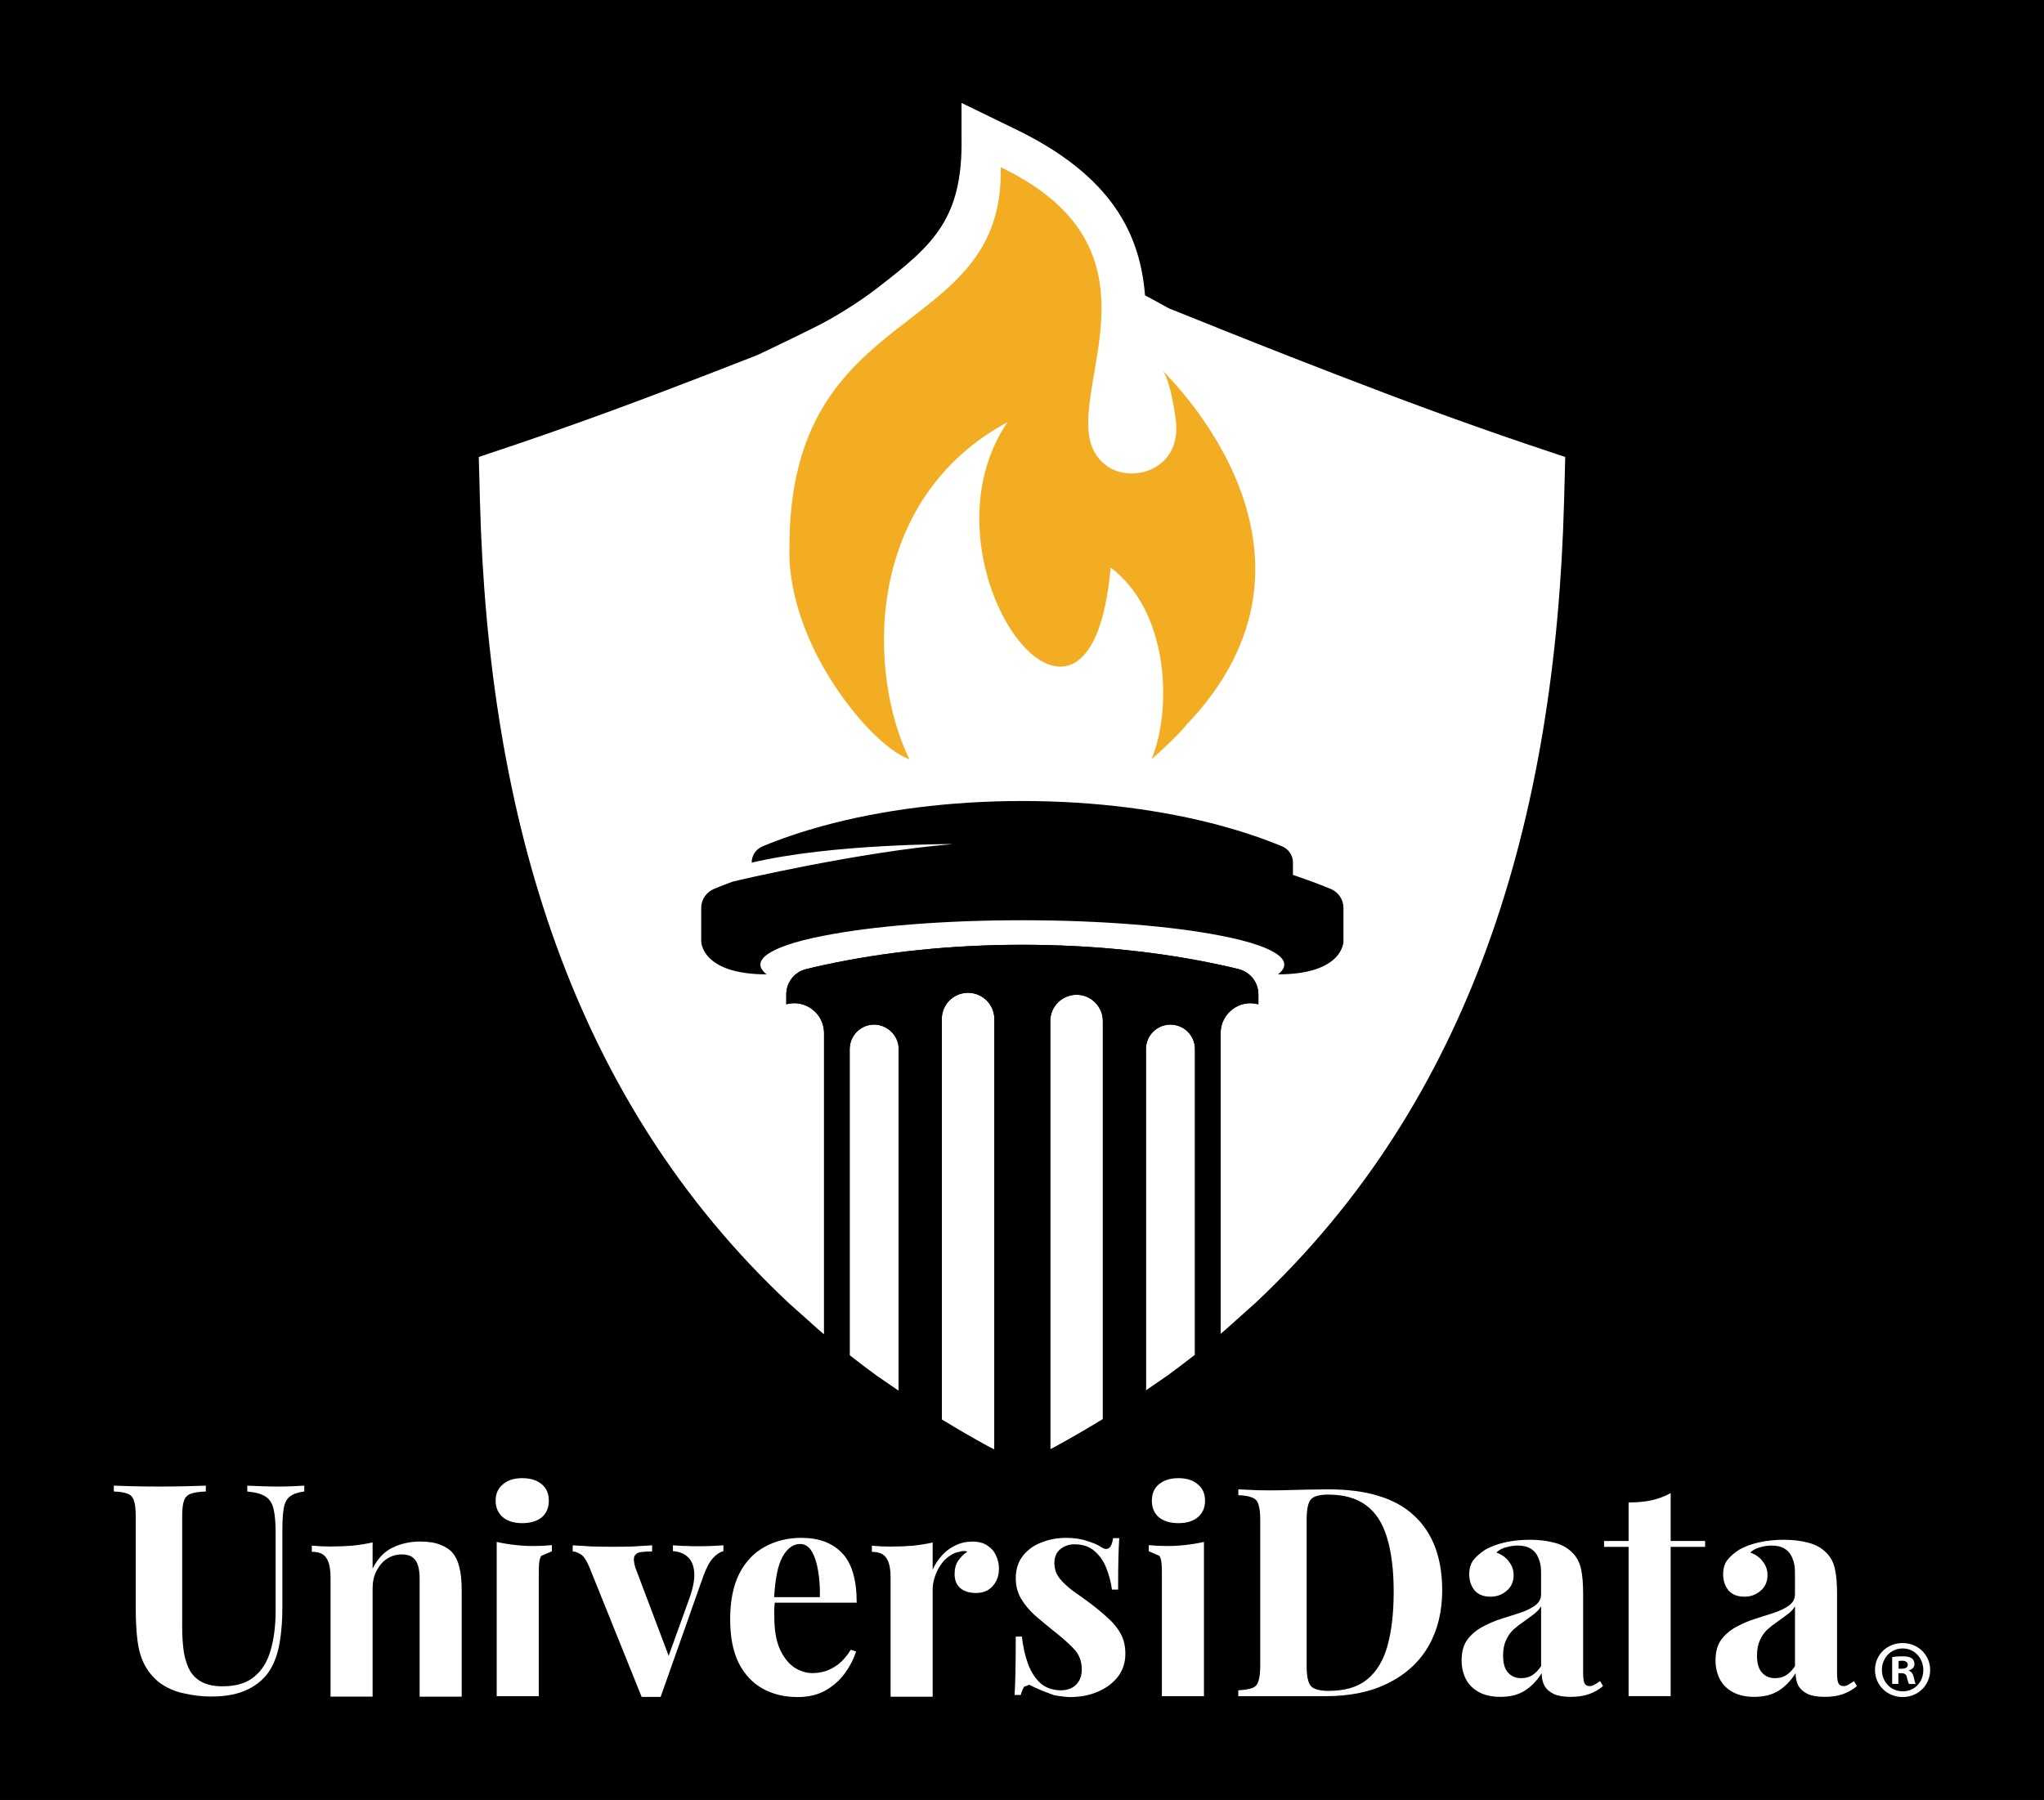
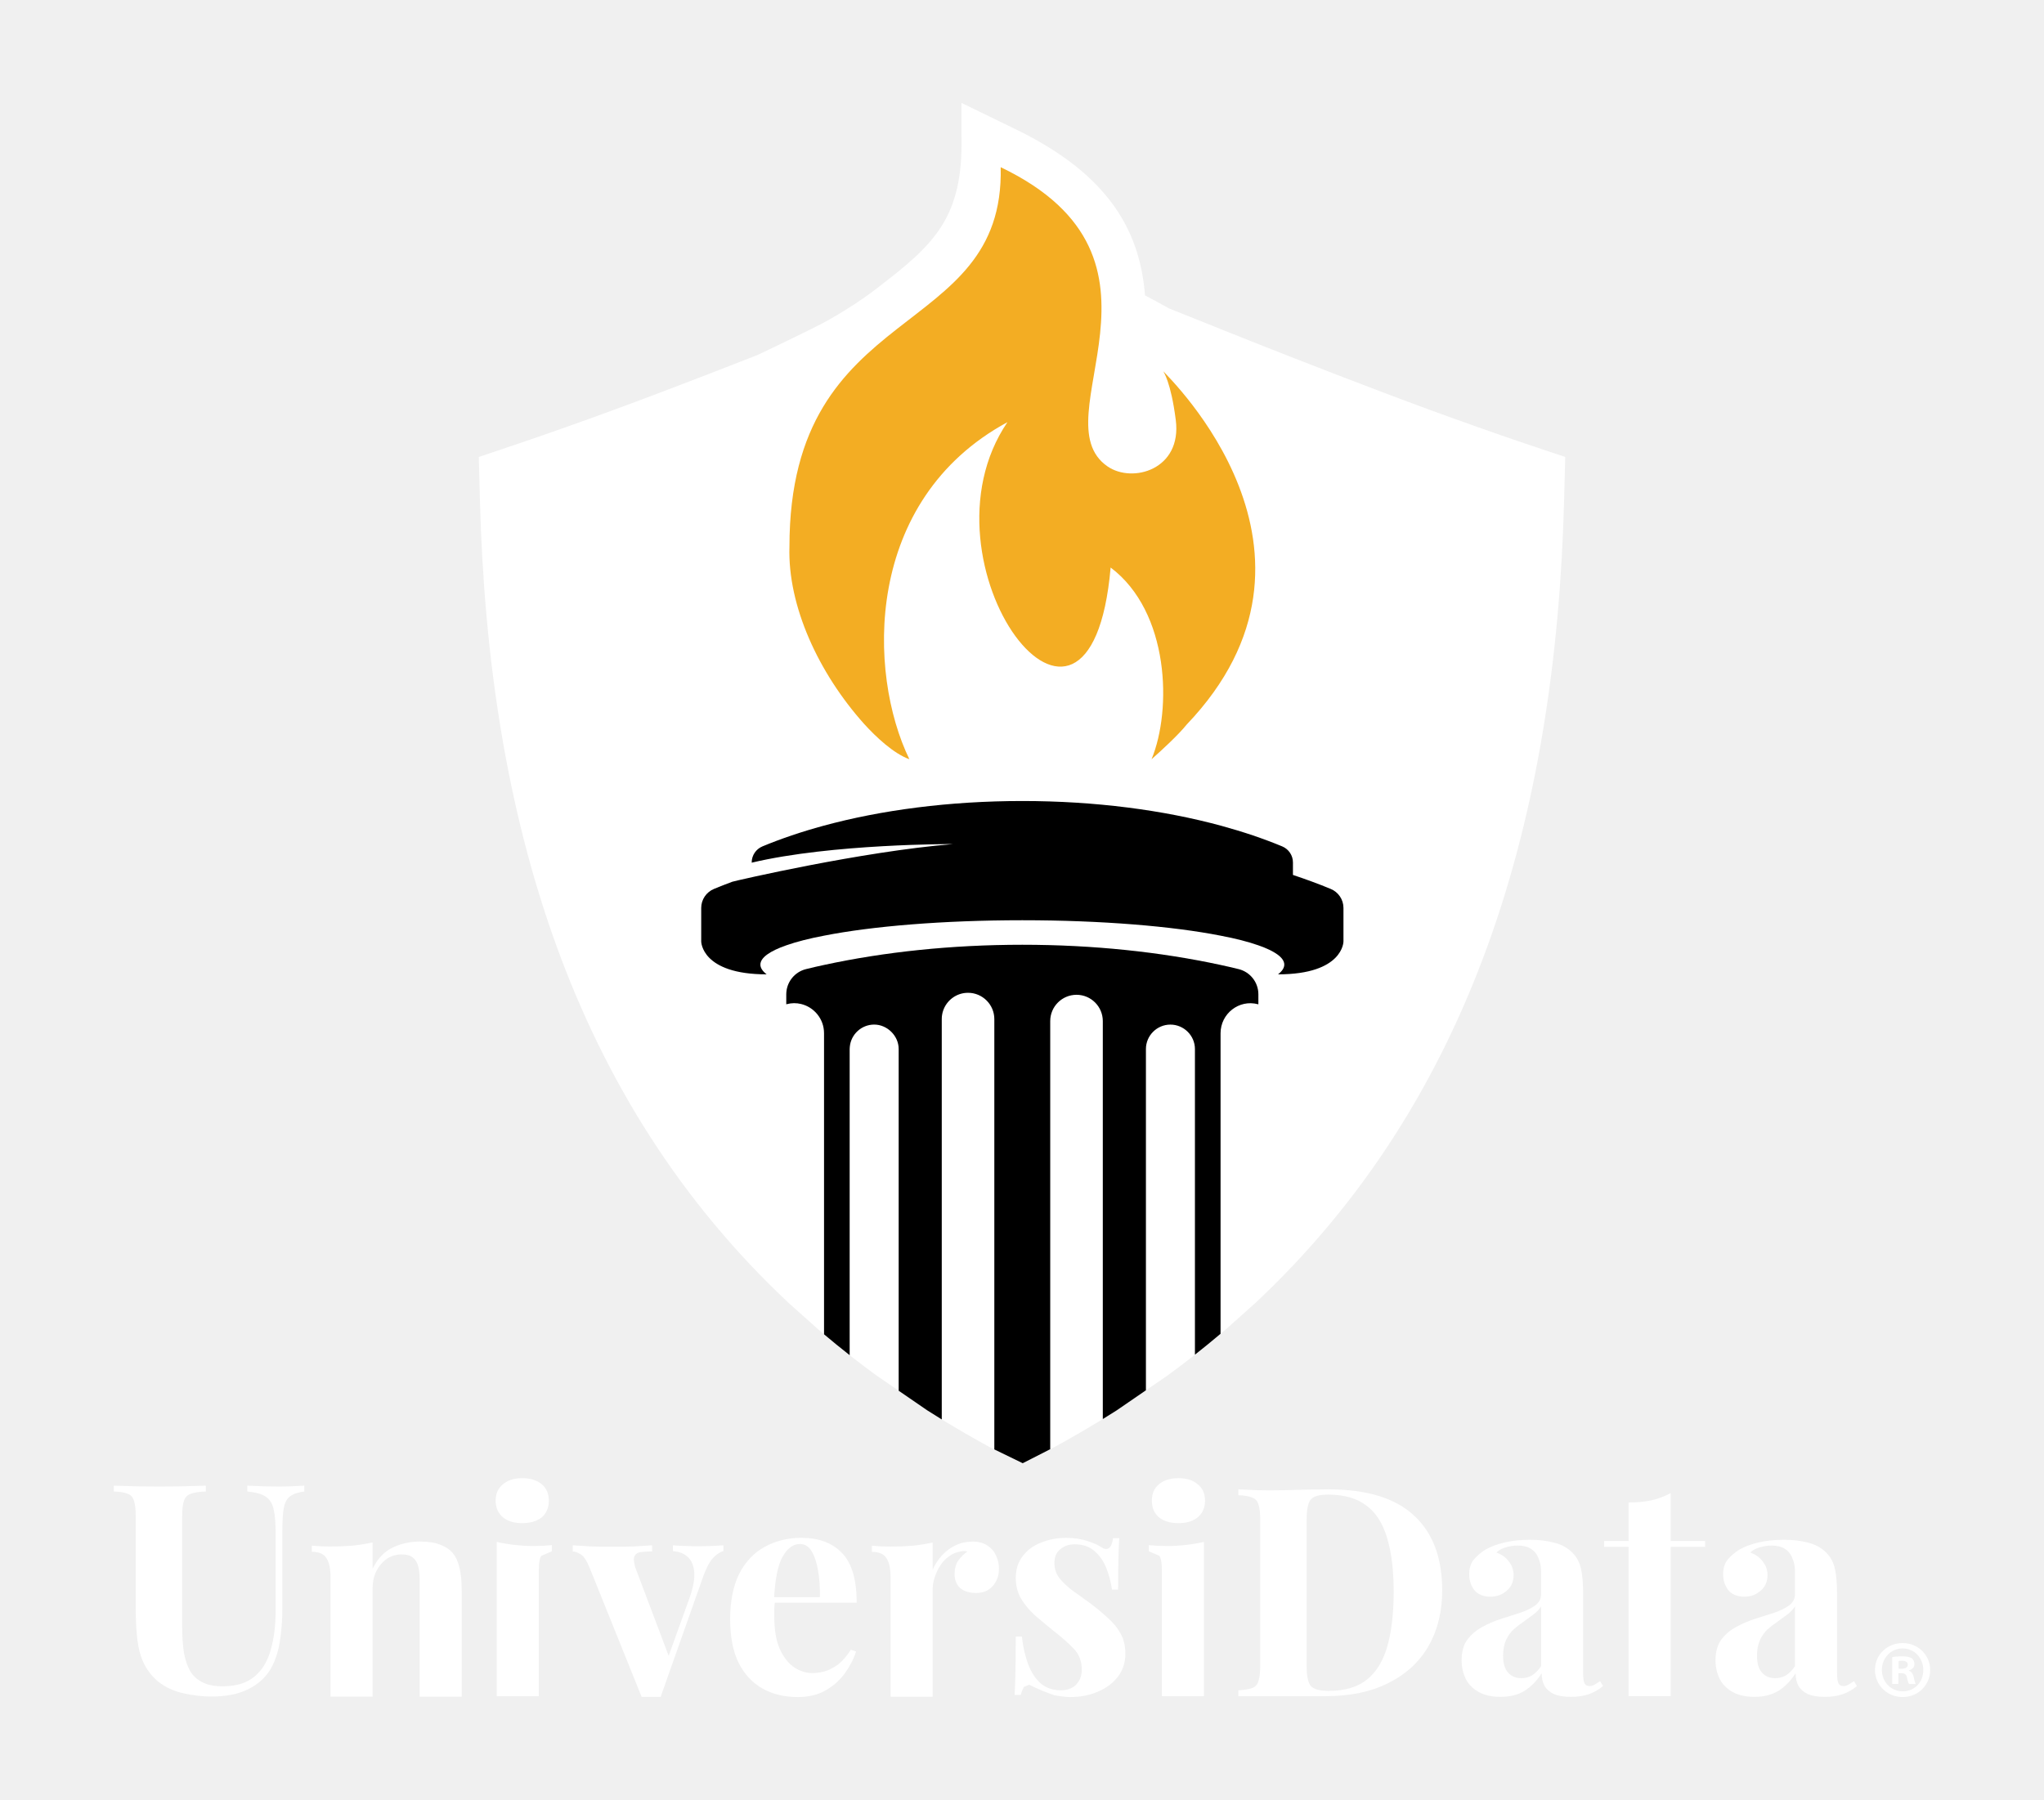
- <svg xmlns="http://www.w3.org/2000/svg" viewBox="0 0 755 665">
-   <defs>
-     <style>
-       .cls-1 {
-         fill: #fff;
-       }
- 
-       .cls-2 {
-         fill: #f3ad23;
-       }
-     </style>
-   </defs>
-   <rect width="755" height="665" />
-   <g id="Fiamma_15_BN" data-name="Fiamma 15% BN">
+ <svg xmlns="http://www.w3.org/2000/svg" id="Fiamma_15_BN" data-name="Fiamma 15% BN" viewBox="0 0 755 665">
+   <g>
    <g>
-       <g>
-         <g>
-           <path class="cls-1" d="M357.58,366.78c-4.31,0-7.97,2.81-9.23,6.71-.31.94-.47,1.95-.47,3.01v147.9c5.66,3.47,11.5,6.85,17.48,10.13l1.94.95v-158.98c0-5.36-4.37-9.72-9.72-9.72Z" />
-           <path class="cls-1" d="M397.67,367.51c-5.36,0-9.72,4.36-9.72,9.72v158.16l1.7-.87c6.07-3.33,11.99-6.75,17.73-10.28v-147.02c0-5.36-4.37-9.72-9.71-9.72Z" />
-           <path class="cls-1" d="M563,163.75c-5.78-1.94-11.52-3.96-17.27-5.99-23.26-8.2-46.28-17.06-69.25-26.03-14.94-5.84-29.81-11.83-44.7-17.8-3.01-1.67-5.96-3.3-8.84-4.81-1.77-22.18-11.78-44.09-48.29-61.61l-19.49-9.48v12.46c.62,30.09-10.33,39.9-30.38,55.35l-.1.1c-4.03,3.11-8.2,6-12.53,8.66-3.97,2.49-8.07,4.79-12.3,6.85-4.63,2.3-9.35,4.6-14.21,6.92-1.87.91-3.8,1.81-5.7,2.72-.53.21-1.07.43-1.6.64-22.98,8.98-46,17.85-69.26,26.06-5.69,2.01-11.39,4.02-17.11,5.95l-15.12,5.09.42,15.94c3.08,117.95,34.03,221.61,114.07,296.63l11.13,9.95c.63.54,1.28,1.07,1.92,1.61v-111.24c0-5.33-3.72-9.66-8.49-10.79-1.69-.42-3.51-.42-5.33.07l-.13.05v-3.69c0-4.44,3.04-8.29,7.36-9.33l.07-.02h.03c2.13-.54,4.28-1.02,6.49-1.5,22.08-4.78,46.93-7.46,73.24-7.46s51.16,2.68,73.24,7.46c2.19.47,4.36.96,6.49,1.5h.02l.08.02c4.32,1.04,7.36,4.89,7.36,9.33v3.69l-.16-.05c-6.97-1.85-13.79,3.5-13.79,10.73v111.03c.55-.47,1.12-.93,1.67-1.4l11.13-9.95c80.04-75.01,110.98-178.66,114.07-296.6l.42-15.97-15.15-5.08Z" />
-           <path class="cls-1" d="M432.33,378.53c-4.96,0-9.04,4.05-9.04,9.04v126.07l7.94-5.45c3.47-2.53,6.85-5.1,10.17-7.71v-112.91c0-4.99-4.08-9.04-9.07-9.04Z" />
-           <path class="cls-1" d="M322.92,378.53c-4.73,0-8.62,3.64-9.02,8.24-.03.26-.05.52-.05.8v113.1c3.24,2.55,6.55,5.06,9.93,7.52l8.18,5.62v-126.24c0-4.96-4.08-9.04-9.04-9.04Z" />
-         </g>
-         <path id="Colonna" d="M464.65,370.99l.16.05v-3.69c0-4.44-3.04-8.29-7.36-9.33l-.08-.02h-.02c-2.13-.54-4.29-1.02-6.49-1.5-22.08-4.78-46.97-7.46-73.24-7.46s-51.16,2.68-73.24,7.46c-2.21.47-4.36.96-6.49,1.5h-.03l-.07.02c-4.32,1.04-7.36,4.89-7.36,9.33v3.69l.13-.05c1.82-.49,3.64-.49,5.33-.07,4.76,1.14,8.49,5.46,8.49,10.79v111.24c3.09,2.61,6.24,5.18,9.46,7.71v-113.1c0-.28.01-.54.05-.8.41-4.6,4.29-8.24,9.02-8.24s9.04,4.08,9.04,9.04v126.24l10.54,7.24c1.77,1.13,3.56,2.25,5.37,3.36v-147.9c0-1.06.16-2.06.47-3.01,1.27-3.9,4.93-6.71,9.23-6.71,5.35,0,9.72,4.36,9.72,9.72v158.98l10.49,5.1,10.15-5.18v-158.16c0-5.36,4.36-9.72,9.72-9.72s9.71,4.36,9.71,9.72v147.02c1.72-1.06,3.44-2.13,5.13-3.21l10.79-7.41v-126.07c0-4.99,4.08-9.04,9.04-9.04s9.07,4.05,9.07,9.04v112.91c3.22-2.53,6.37-5.11,9.46-7.72v-111.03c0-7.23,6.81-12.58,13.79-10.73Z" />
-         <path id="Capitello" d="M491.5,328.4c-4.41-1.83-9.07-3.54-13.92-5.16v-4.62c0-2.6-1.58-4.93-3.98-5.93-6.87-2.85-14.42-5.4-22.5-7.61-21.35-5.8-46.53-9.15-73.48-9.15s-52.15,3.34-73.48,9.15c-8.09,2.2-15.63,4.76-22.5,7.61-2.4,1-3.98,3.32-3.98,5.93v.09c29.66-7.05,74.37-6.87,74.37-6.87-33.87,2.75-80.25,13.52-81.51,13.91-2.32.86-4.58,1.74-6.78,2.65-2.85,1.18-4.73,3.94-4.73,7.03v12.4s0,12.14,24.17,12.14c-1.52-1.18-2.31-2.37-2.31-3.6,0-2.55,3.44-4.99,9.56-7.12,3.71-1.31,8.41-2.52,13.95-3.57,17.74-3.5,43.96-5.7,73.24-5.7s55.5,2.21,73.24,5.7c5.54,1.05,10.25,2.26,13.95,3.57,6.12,2.13,9.57,4.57,9.57,7.12,0,1.23-.79,2.42-2.31,3.6,24.17,0,24.17-12.14,24.17-12.14v-12.4c0-3.09-1.87-5.85-4.73-7.03Z" />
-         <path id="Fiamma" class="cls-2" d="M438.27,267.76c-2.9,3.62-9.19,9.46-12.92,12.74,7.56-18.25,6.69-54.41-15.11-70.83-7.61,87.01-73.57-1.61-38.11-53.71-53.22,28.85-51.7,92.74-36.23,124.54-5.84-2.12-12.24-8.13-16.7-13.03-16.83-18.79-28.29-43.62-27.6-65.49,0-91.91,79.58-75.62,78.03-140.21,70.9,33.98,13.84,92.98,39.5,110.57,9.22,6.32,27.52,1.14,25.17-17.18-1.83-14.28-4.58-17.74-4.58-17.98,1.92,2.32,69.44,66.86,8.55,130.57Z" />
-       </g>
-       <g>
-         <g id="UniversiData">
-           <path class="cls-1" d="M648.02,626.9c-3.24,0-5.93-.61-8.09-1.83-2.16-1.22-3.74-2.84-4.75-4.86-1.01-2.09-1.51-4.35-1.51-6.8,0-3.09.69-5.61,2.05-7.55,1.44-1.94,3.27-3.53,5.5-4.75,2.23-1.22,4.57-2.23,7.01-3.02,2.52-.79,4.89-1.55,7.12-2.27,2.3-.79,4.14-1.69,5.5-2.7,1.44-1.08,2.16-2.45,2.16-4.1v-8.42c0-1.87-.32-3.53-.97-4.96-.57-1.51-1.51-2.66-2.8-3.45-1.22-.79-2.84-1.19-4.85-1.19-1.44,0-2.88.22-4.32.65-1.44.36-2.63,1.01-3.56,1.94,2.01.72,3.56,1.83,4.64,3.35,1.15,1.44,1.72,3.09,1.72,4.96,0,2.45-.86,4.39-2.59,5.83-1.65,1.44-3.63,2.16-5.93,2.16-2.59,0-4.57-.79-5.93-2.37-1.3-1.65-1.94-3.63-1.94-5.93,0-2.09.5-3.81,1.51-5.18,1.08-1.37,2.55-2.66,4.42-3.88,2.02-1.15,4.42-2.05,7.23-2.7,2.88-.65,5.97-.97,9.28-.97s6.29.36,8.95,1.08c2.67.65,4.9,1.87,6.69,3.67,1.66,1.65,2.74,3.7,3.24,6.15.51,2.37.76,5.4.76,9.06v29.35c0,1.8.18,3.06.54,3.78.36.65.97.97,1.84.97.64,0,1.26-.18,1.83-.54.65-.36,1.34-.79,2.05-1.3l1.08,1.83c-1.51,1.3-3.27,2.3-5.28,3.02-1.94.65-4.14.97-6.58.97-2.67,0-4.78-.36-6.37-1.08-1.58-.79-2.73-1.83-3.45-3.13-.64-1.29-.97-2.81-.97-4.53-1.72,2.73-3.81,4.89-6.26,6.47-2.45,1.51-5.43,2.27-8.96,2.27ZM655.69,619.99c1.44,0,2.73-.32,3.88-.97,1.22-.72,2.37-1.87,3.45-3.45v-22.12c-.64,1.08-1.54,2.05-2.7,2.91-1.15.86-2.37,1.76-3.67,2.7-1.3.86-2.56,1.83-3.78,2.91-1.15,1.08-2.09,2.41-2.8,3.99-.72,1.58-1.08,3.49-1.08,5.72,0,2.81.61,4.89,1.83,6.26,1.23,1.37,2.84,2.05,4.86,2.05Z" />
-           <path class="cls-1" d="M617.1,551.62v17.7h12.73v2.16h-12.73v55.14h-15.54v-55.14h-9.06v-2.16h9.06v-14.24c3.02,0,5.79-.25,8.31-.76,2.59-.58,5-1.47,7.23-2.7Z" />
-           <path class="cls-1" d="M554.24,626.9c-3.24,0-5.94-.61-8.1-1.83-2.16-1.22-3.74-2.84-4.75-4.86-1.01-2.09-1.51-4.35-1.51-6.8,0-3.09.68-5.61,2.05-7.55,1.44-1.94,3.27-3.53,5.5-4.75,2.23-1.22,4.57-2.23,7.02-3.02,2.52-.79,4.89-1.55,7.12-2.27,2.3-.79,4.14-1.69,5.5-2.7,1.44-1.08,2.16-2.45,2.16-4.1v-8.42c0-1.87-.33-3.53-.97-4.96-.58-1.51-1.51-2.66-2.81-3.45-1.22-.79-2.84-1.19-4.85-1.19-1.44,0-2.87.22-4.32.65-1.44.36-2.62,1.01-3.56,1.94,2.01.72,3.56,1.83,4.64,3.35,1.15,1.44,1.73,3.09,1.73,4.96,0,2.45-.86,4.39-2.59,5.83-1.66,1.44-3.64,2.16-5.94,2.16-2.59,0-4.57-.79-5.93-2.37-1.29-1.65-1.94-3.63-1.94-5.93,0-2.09.5-3.81,1.51-5.18,1.08-1.37,2.55-2.66,4.42-3.88,2.01-1.15,4.42-2.05,7.23-2.7,2.88-.65,5.97-.97,9.28-.97s6.3.36,8.96,1.08c2.66.65,4.89,1.87,6.69,3.67,1.65,1.65,2.73,3.7,3.24,6.15.5,2.37.75,5.4.75,9.06v29.35c0,1.8.18,3.06.54,3.78.36.65.97.97,1.83.97.65,0,1.26-.18,1.84-.54.65-.36,1.33-.79,2.05-1.3l1.08,1.83c-1.51,1.3-3.27,2.3-5.29,3.02-1.94.65-4.13.97-6.58.97-2.66,0-4.78-.36-6.36-1.08-1.59-.79-2.74-1.83-3.45-3.13-.65-1.29-.97-2.81-.97-4.53-1.73,2.73-3.81,4.89-6.26,6.47-2.45,1.51-5.43,2.27-8.95,2.27ZM561.9,619.99c1.44,0,2.74-.32,3.89-.97,1.22-.72,2.37-1.87,3.45-3.45v-22.12c-.65,1.08-1.55,2.05-2.7,2.91-1.15.86-2.37,1.76-3.67,2.7-1.29.86-2.55,1.83-3.78,2.91-1.15,1.08-2.09,2.41-2.81,3.99-.72,1.58-1.08,3.49-1.08,5.72,0,2.81.61,4.89,1.84,6.26,1.22,1.37,2.84,2.05,4.85,2.05Z" />
-           <path class="cls-1" d="M490.73,550.24c14.17,0,24.71,3.24,31.62,9.71,6.91,6.4,10.36,15.61,10.36,27.62,0,7.84-1.69,14.71-5.07,20.61-3.38,5.83-8.31,10.36-14.78,13.6-6.4,3.24-14.1,4.86-23.09,4.86h-32.37v-2.16c2.3-.14,4.03-.43,5.18-.86,1.15-.43,1.91-1.29,2.27-2.59.43-1.3.65-3.24.65-5.83v-53.52c0-2.66-.22-4.6-.65-5.83-.36-1.29-1.15-2.16-2.37-2.59-1.15-.5-2.84-.79-5.07-.86v-2.16c1.8.07,4.21.18,7.23.32,3.09.07,6.15.07,9.17,0,2.59-.07,5.5-.14,8.74-.22,3.31-.07,6.04-.11,8.2-.11ZM490.62,552.18c-3.31,0-5.47.61-6.47,1.83-1.01,1.22-1.51,3.7-1.51,7.45v53.95c0,3.74.5,6.22,1.51,7.45,1.08,1.22,3.27,1.83,6.58,1.83,6.04,0,10.79-1.4,14.24-4.21,3.53-2.88,6.04-7.05,7.55-12.52,1.51-5.47,2.27-12.12,2.27-19.96s-.83-14.71-2.48-19.96c-1.58-5.32-4.14-9.28-7.66-11.87-3.53-2.66-8.2-3.99-14.03-3.99Z" />
-           <path class="cls-1" d="M444.71,569.66v56.98h.86-16.4v-44.03c0-3.24.09-6.3-.92-7.81l-3.92-1.68v-2.27c2.3.22,4.53.32,6.69.32,3.02,0,3.76-.11,6.35-.32,2.66-.29,5.11-.68,7.34-1.19Z" />
-           <path class="cls-1" d="M442.41,548.37c-1.73-1.51-4.1-2.27-7.12-2.27s-5.43.76-7.23,2.27c-1.73,1.44-2.59,3.45-2.59,6.04s.86,4.64,2.59,6.15c1.8,1.44,4.21,2.16,7.23,2.16s5.4-.72,7.12-2.16c1.8-1.51,2.7-3.56,2.7-6.15s-.9-4.6-2.7-6.04Z" />
-           <path class="cls-1" d="M183.47,569.66v56.98h-.86,16.4v-44.03c0-3.24-.09-6.3.92-7.81l3.92-1.68v-2.27c-2.3.22-4.53.32-6.69.32-3.02,0-3.76-.11-6.35-.32-2.66-.29-5.11-.68-7.34-1.19Z" />
-           <path class="cls-1" d="M185.78,548.37c1.73-1.51,4.1-2.27,7.12-2.27s5.43.76,7.23,2.27c1.73,1.44,2.59,3.45,2.59,6.04s-.86,4.64-2.59,6.15c-1.8,1.44-4.21,2.16-7.23,2.16s-5.4-.72-7.12-2.16c-1.8-1.51-2.7-3.56-2.7-6.15s.9-4.6,2.7-6.04Z" />
-           <path class="cls-1" d="M393.79,568.16c3.02,0,5.65.4,7.88,1.19,2.3.72,3.96,1.44,4.96,2.16,2.45,1.65,3.96.58,4.53-3.24h2.27c-.14,2.01-.25,4.5-.32,7.45-.07,2.88-.11,6.73-.11,11.55h-2.27c-.36-2.66-1.04-5.29-2.05-7.88-1.01-2.59-2.48-4.71-4.42-6.37-1.87-1.65-4.32-2.48-7.34-2.48-2.09,0-3.85.61-5.29,1.83-1.44,1.15-2.16,2.84-2.16,5.07s.65,4.06,1.94,5.72c1.3,1.58,2.95,3.13,4.96,4.64,2.09,1.44,4.24,2.99,6.47,4.64,2.37,1.8,4.53,3.6,6.47,5.4,1.94,1.73,3.49,3.63,4.64,5.72,1.15,2.09,1.73,4.57,1.73,7.45,0,3.24-.94,6.08-2.81,8.52-1.87,2.37-4.35,4.21-7.45,5.5-3.02,1.3-6.4,1.94-10.14,1.94-2.16,0-5.83-.65-5.83-.65l-4.32-1.62-2.7-1.19-2.27-1.08-1.94.76s-.9,1.73-1.19,3.02h-2.27c.14-2.3.25-5.11.32-8.42.07-3.31.11-7.7.11-13.16h2.27c.43,3.88,1.22,7.34,2.37,10.36,1.15,2.95,2.7,5.29,4.64,7.01,2.01,1.65,4.53,2.48,7.55,2.48,1.22,0,2.41-.25,3.56-.76,1.15-.5,2.09-1.33,2.81-2.48.79-1.15,1.19-2.63,1.19-4.42,0-3.17-1.04-5.79-3.13-7.88-2.01-2.09-4.6-4.35-7.77-6.8-2.3-1.87-4.5-3.71-6.58-5.5-2.01-1.87-3.67-3.88-4.96-6.04-1.29-2.23-1.94-4.75-1.94-7.55,0-3.24.86-5.97,2.59-8.2,1.73-2.23,3.99-3.88,6.8-4.96,2.88-1.15,5.93-1.73,9.17-1.73Z" />
-           <path class="cls-1" d="M359.17,569.53c2.3,0,4.17.5,5.61,1.51,1.44.94,2.48,2.16,3.13,3.67.72,1.51,1.08,3.09,1.08,4.75,0,2.66-.79,4.86-2.37,6.58-1.51,1.65-3.52,2.48-6.04,2.48s-4.5-.61-5.93-1.83c-1.37-1.29-2.05-2.99-2.05-5.07s.43-3.67,1.29-4.96c.94-1.37,2.09-2.52,3.45-3.45-1.01-.29-2.01-.25-3.02.11-1.37.22-2.66.79-3.88,1.73-1.22.86-2.27,1.98-3.13,3.35-.86,1.29-1.55,2.73-2.05,4.32-.5,1.51-.76,2.99-.76,4.42v39.71h-15.54v-44.03c0-3.24-.5-5.61-1.51-7.12-.94-1.58-2.73-2.37-5.4-2.37v-2.27c2.3.22,4.53.32,6.69.32,3.02,0,5.83-.11,8.42-.32,2.66-.29,5.11-.68,7.34-1.19v10.04c.86-1.94,2.01-3.7,3.45-5.29,1.44-1.58,3.09-2.81,4.96-3.67,1.87-.94,3.96-1.4,6.26-1.4Z" />
-           <path class="cls-1" d="M296.15,568.16c6.33,0,11.29,1.87,14.89,5.61,3.6,3.74,5.4,9.86,5.4,18.34h-35.5l-.22-2.05h22.12c.07-3.53-.14-6.76-.65-9.71-.5-3.02-1.29-5.43-2.37-7.23-1.08-1.8-2.52-2.7-4.32-2.7-2.52,0-4.68,1.58-6.47,4.75-1.73,3.17-2.77,8.42-3.13,15.75l.32.65c-.07.86-.14,1.76-.22,2.7v2.91c0,4.96.68,8.99,2.05,12.09,1.44,3.09,3.24,5.36,5.4,6.8,2.16,1.37,4.35,2.05,6.58,2.05,1.51,0,3.06-.22,4.64-.65,1.65-.5,3.31-1.37,4.96-2.59,1.65-1.3,3.2-3.09,4.64-5.4l1.94.65c-.86,2.73-2.23,5.4-4.1,7.99-1.87,2.59-4.24,4.71-7.12,6.37-2.88,1.65-6.33,2.48-10.36,2.48-4.89,0-9.21-1.04-12.95-3.13-3.74-2.09-6.69-5.25-8.85-9.5-2.09-4.24-3.13-9.64-3.13-16.19s1.12-12.27,3.35-16.73c2.3-4.46,5.43-7.77,9.39-9.93,4.03-2.23,8.6-3.35,13.7-3.35Z" />
-           <path class="cls-1" d="M267.21,570.91v2.16c-1.37.36-2.66,1.22-3.88,2.59-1.22,1.29-2.41,3.53-3.56,6.69l-15.75,44.57h-7.01l-19.21-47.7c-1.15-2.81-2.3-4.5-3.45-5.07-1.08-.65-2.01-.97-2.81-.97v-2.27c2.3.14,4.68.29,7.12.43,2.52.07,5.25.11,8.2.11,2.23,0,4.57-.04,7.01-.11,2.52-.14,4.86-.29,7.01-.43v2.27c-1.51,0-2.88.07-4.1.22-1.15.14-1.94.61-2.37,1.4-.43.79-.36,2.19.22,4.21l12.63,33.45-1.08,1.51,8.52-23.63c1.37-3.88,1.94-7.05,1.73-9.5-.22-2.52-1.01-4.39-2.37-5.61-1.37-1.29-3.2-2.01-5.5-2.16v-2.16c1.08.07,2.23.14,3.45.22,1.29,0,2.52.04,3.67.11h3.24c1.44,0,2.95-.04,4.53-.11,1.58-.07,2.84-.14,3.78-.22Z" />
-           <path class="cls-1" d="M155.33,569.53c3.02,0,5.47.4,7.34,1.19,1.94.72,3.45,1.73,4.53,3.02,1.15,1.37,1.98,3.13,2.48,5.29.58,2.16.86,5.07.86,8.74v39.06h-15.54v-43.6c0-1.8-.18-3.35-.54-4.64-.36-1.37-1.01-2.41-1.94-3.13-.94-.79-2.34-1.19-4.21-1.19s-3.74.54-5.4,1.62c-1.58,1.08-2.88,2.59-3.88,4.53-.94,1.87-1.4,3.99-1.4,6.37v40.03h-15.54v-44.03c0-3.24-.5-5.61-1.51-7.12-.94-1.58-2.73-2.37-5.4-2.37v-2.27c2.3.22,4.53.32,6.69.32,3.02,0,5.83-.11,8.42-.32,2.66-.29,5.11-.68,7.34-1.19v9.71c1.8-3.67,4.24-6.26,7.34-7.77,3.09-1.51,6.55-2.27,10.36-2.27Z" />
-           <path class="cls-1" d="M112.4,548.86v2.16c-2.3.29-4.06.9-5.29,1.83-1.15.86-1.91,2.27-2.27,4.21-.36,1.94-.54,4.68-.54,8.2v28.6c0,4.68-.32,8.96-.97,12.84-.65,3.88-1.8,7.23-3.45,10.04-1.87,3.09-4.6,5.54-8.2,7.34-3.6,1.8-8.17,2.7-13.7,2.7-3.31,0-6.69-.4-10.14-1.19-3.45-.72-6.55-2.12-9.28-4.21-2.3-1.94-4.06-4.14-5.29-6.58-1.22-2.45-2.05-5.32-2.48-8.63-.43-3.38-.65-7.37-.65-11.98v-33.88c0-2.66-.22-4.6-.65-5.83-.36-1.29-1.12-2.16-2.27-2.59-1.15-.5-2.88-.79-5.18-.86v-2.16c1.8.07,4.21.14,7.23.22,3.09.07,6.29.11,9.6.11s6.47-.04,9.5-.11c3.09-.07,5.65-.14,7.66-.22v2.16c-2.45.07-4.32.36-5.61.86-1.22.43-2.05,1.29-2.48,2.59-.43,1.22-.65,3.17-.65,5.83v40.68c0,3.6.22,6.8.65,9.6.5,2.73,1.29,5.04,2.37,6.91,1.15,1.8,2.7,3.17,4.64,4.1,1.94.94,4.35,1.4,7.23,1.4,5.04,0,8.96-1.19,11.76-3.56,2.88-2.37,4.89-5.65,6.04-9.82,1.22-4.24,1.83-9.1,1.83-14.57v-28.49c0-3.96-.25-6.98-.76-9.06-.5-2.16-1.51-3.7-3.02-4.64-1.44-.94-3.67-1.55-6.69-1.83v-2.16c1.37.07,3.17.14,5.4.22,2.23.07,4.32.11,6.26.11,1.73,0,3.42-.04,5.07-.11,1.73-.07,3.17-.14,4.32-.22Z" />
-         </g>
-         <path class="cls-1" d="M712.95,616.93c0,5.62-4.41,10.04-10.16,10.04s-10.22-4.41-10.22-10.04,4.53-9.91,10.22-9.91,10.16,4.41,10.16,9.91ZM695.12,616.93c0,4.41,3.26,7.92,7.74,7.92s7.56-3.51,7.56-7.86-3.2-7.98-7.62-7.98-7.68,3.57-7.68,7.92ZM701.22,622.13h-2.3v-9.91c.91-.18,2.18-.3,3.81-.3,1.87,0,2.72.3,3.45.73.54.42.97,1.21.97,2.18,0,1.09-.85,1.93-2.06,2.3v.12c.97.36,1.51,1.09,1.81,2.42.3,1.51.48,2.12.73,2.48h-2.48c-.3-.36-.48-1.27-.79-2.42-.18-1.09-.79-1.57-2.06-1.57h-1.09v3.99ZM701.29,616.51h1.09c1.27,0,2.3-.42,2.3-1.45,0-.91-.66-1.51-2.12-1.51-.6,0-1.03.06-1.27.12v2.84Z" />
-       </g>
+       <path d="M357.58,366.78c-4.31,0-7.97,2.81-9.23,6.71-.31.94-.47,1.95-.47,3.01v147.9c5.66,3.47,11.5,6.85,17.48,10.13l1.94.95v-158.98c0-5.36-4.37-9.72-9.72-9.72Z" fill="#fff" />
+       <path d="M397.67,367.51c-5.36,0-9.72,4.36-9.72,9.72v158.16l1.7-.87c6.07-3.33,11.99-6.75,17.73-10.28v-147.02c0-5.36-4.37-9.72-9.71-9.72Z" fill="#fff" />
+       <path d="M563,163.75c-5.78-1.94-11.52-3.96-17.27-5.99-23.26-8.2-46.28-17.06-69.25-26.03-14.94-5.84-29.81-11.83-44.7-17.8-3.01-1.67-5.96-3.3-8.84-4.81-1.77-22.18-11.78-44.09-48.29-61.61l-19.49-9.48v12.46c.62,30.09-10.33,39.9-30.38,55.35l-.1.1c-4.03,3.11-8.2,6-12.53,8.66-3.97,2.49-8.07,4.79-12.3,6.85-4.63,2.3-9.35,4.6-14.21,6.92-1.87.91-3.8,1.81-5.7,2.72-.53.21-1.07.43-1.6.64-22.98,8.98-46,17.85-69.26,26.06-5.69,2.01-11.39,4.02-17.11,5.95l-15.12,5.09.42,15.94c3.08,117.95,34.03,221.61,114.07,296.63l11.13,9.95c.63.54,1.28,1.07,1.92,1.61v-111.24c0-5.33-3.72-9.66-8.49-10.79-1.69-.42-3.51-.42-5.33.07l-.13.05v-3.69c0-4.44,3.04-8.29,7.36-9.33l.07-.02h.03c2.13-.54,4.28-1.02,6.49-1.5,22.08-4.78,46.93-7.46,73.24-7.46s51.16,2.68,73.24,7.46c2.19.47,4.36.96,6.49,1.5h.02l.08.02c4.32,1.04,7.36,4.89,7.36,9.33v3.69l-.16-.05c-6.97-1.85-13.79,3.5-13.79,10.73v111.03c.55-.47,1.12-.93,1.67-1.4l11.13-9.95c80.04-75.01,110.98-178.66,114.07-296.6l.42-15.97-15.15-5.08Z" fill="#fff" />
+       <path d="M432.33,378.53c-4.96,0-9.04,4.05-9.04,9.04v126.07l7.94-5.45c3.47-2.53,6.85-5.1,10.17-7.71v-112.91c0-4.99-4.08-9.04-9.07-9.04Z" fill="#fff" />
+       <path d="M322.92,378.53c-4.73,0-8.62,3.64-9.02,8.24-.03.26-.05.52-.05.8v113.1c3.24,2.55,6.55,5.06,9.93,7.52l8.18,5.62v-126.24c0-4.96-4.08-9.04-9.04-9.04Z" fill="#fff" />
    </g>
+     <path id="Colonna" d="M464.65,370.99l.16.05v-3.69c0-4.44-3.04-8.29-7.36-9.33l-.08-.02h-.02c-2.13-.54-4.29-1.02-6.49-1.5-22.08-4.78-46.97-7.46-73.24-7.46s-51.16,2.68-73.24,7.46c-2.21.47-4.36.96-6.49,1.5h-.03l-.07.02c-4.32,1.04-7.36,4.89-7.36,9.33v3.69l.13-.05c1.82-.49,3.64-.49,5.33-.07,4.76,1.14,8.49,5.46,8.49,10.79v111.24c3.09,2.61,6.24,5.18,9.46,7.71v-113.1c0-.28.01-.54.05-.8.41-4.6,4.29-8.24,9.02-8.24s9.04,4.08,9.04,9.04v126.24l10.54,7.24c1.77,1.13,3.56,2.25,5.37,3.36v-147.9c0-1.06.16-2.06.47-3.01,1.27-3.9,4.93-6.71,9.23-6.71,5.35,0,9.72,4.36,9.72,9.72v158.98l10.49,5.1,10.15-5.18v-158.16c0-5.36,4.36-9.72,9.72-9.72s9.71,4.36,9.71,9.72v147.02c1.72-1.06,3.44-2.13,5.13-3.21l10.79-7.41v-126.07c0-4.99,4.08-9.04,9.04-9.04s9.07,4.05,9.07,9.04v112.91c3.22-2.53,6.37-5.11,9.46-7.72v-111.03c0-7.23,6.81-12.58,13.79-10.73Z" />
+     <path id="Capitello" d="M491.5,328.4c-4.41-1.83-9.07-3.54-13.92-5.16v-4.62c0-2.6-1.58-4.93-3.98-5.93-6.87-2.85-14.42-5.4-22.5-7.61-21.35-5.8-46.53-9.15-73.48-9.15s-52.15,3.34-73.48,9.15c-8.09,2.2-15.63,4.76-22.5,7.61-2.4,1-3.98,3.32-3.98,5.93v.09c29.66-7.05,74.37-6.87,74.37-6.87-33.87,2.75-80.25,13.52-81.51,13.91-2.32.86-4.58,1.74-6.78,2.65-2.85,1.18-4.73,3.94-4.73,7.03v12.4s0,12.14,24.17,12.14c-1.52-1.18-2.31-2.37-2.31-3.6,0-2.55,3.44-4.99,9.56-7.12,3.71-1.31,8.41-2.52,13.95-3.57,17.74-3.5,43.96-5.7,73.24-5.7s55.5,2.21,73.24,5.7c5.54,1.05,10.25,2.26,13.95,3.57,6.12,2.13,9.57,4.57,9.57,7.12,0,1.23-.79,2.42-2.31,3.6,24.17,0,24.17-12.14,24.17-12.14v-12.4c0-3.09-1.87-5.85-4.73-7.03Z" />
+     <path id="Fiamma" d="M438.27,267.76c-2.9,3.62-9.19,9.46-12.92,12.74,7.56-18.25,6.69-54.41-15.11-70.83-7.61,87.01-73.57-1.61-38.11-53.71-53.22,28.85-51.7,92.74-36.23,124.54-5.84-2.12-12.24-8.13-16.7-13.03-16.83-18.79-28.29-43.62-27.6-65.49,0-91.91,79.58-75.62,78.03-140.21,70.9,33.98,13.84,92.98,39.5,110.57,9.22,6.32,27.52,1.14,25.17-17.18-1.83-14.28-4.58-17.74-4.58-17.98,1.92,2.32,69.44,66.86,8.55,130.57Z" fill="#f3ad23" />
+   </g>
+   <g>
+     <g id="UniversiData">
+       <path d="M648.02,626.9c-3.24,0-5.93-.61-8.09-1.83-2.16-1.22-3.74-2.84-4.75-4.86-1.01-2.09-1.51-4.35-1.51-6.8,0-3.09.69-5.61,2.05-7.55,1.44-1.94,3.27-3.53,5.5-4.75,2.23-1.22,4.57-2.23,7.01-3.02,2.52-.79,4.89-1.55,7.12-2.27,2.3-.79,4.14-1.69,5.5-2.7,1.44-1.08,2.16-2.45,2.16-4.1v-8.42c0-1.87-.32-3.53-.97-4.96-.57-1.51-1.51-2.66-2.8-3.45-1.22-.79-2.84-1.19-4.85-1.19-1.44,0-2.88.22-4.32.65-1.44.36-2.63,1.01-3.56,1.94,2.01.72,3.56,1.83,4.64,3.35,1.15,1.44,1.72,3.09,1.72,4.96,0,2.45-.86,4.39-2.59,5.83-1.65,1.44-3.63,2.16-5.93,2.16-2.59,0-4.57-.79-5.93-2.37-1.3-1.65-1.94-3.63-1.94-5.93,0-2.09.5-3.81,1.51-5.18,1.08-1.37,2.55-2.66,4.42-3.88,2.02-1.15,4.42-2.05,7.23-2.7,2.88-.65,5.97-.97,9.28-.97s6.29.36,8.95,1.08c2.67.65,4.9,1.87,6.69,3.67,1.66,1.65,2.74,3.7,3.24,6.15.51,2.37.76,5.4.76,9.06v29.35c0,1.8.18,3.06.54,3.78.36.65.97.97,1.84.97.64,0,1.26-.18,1.83-.54.65-.36,1.34-.79,2.05-1.3l1.08,1.83c-1.51,1.3-3.27,2.3-5.28,3.02-1.94.65-4.14.97-6.58.97-2.67,0-4.78-.36-6.37-1.08-1.58-.79-2.73-1.83-3.45-3.13-.64-1.29-.97-2.81-.97-4.53-1.72,2.73-3.81,4.89-6.26,6.47-2.45,1.51-5.43,2.27-8.96,2.27ZM655.69,619.99c1.44,0,2.73-.32,3.88-.97,1.22-.72,2.37-1.87,3.45-3.45v-22.12c-.64,1.08-1.54,2.05-2.7,2.91-1.15.86-2.37,1.76-3.67,2.7-1.3.86-2.56,1.83-3.78,2.91-1.15,1.08-2.09,2.41-2.8,3.99-.72,1.58-1.08,3.49-1.08,5.72,0,2.81.61,4.89,1.83,6.26,1.23,1.37,2.84,2.05,4.86,2.05Z" fill="#fff" />
+       <path d="M617.1,551.62v17.7h12.73v2.16h-12.73v55.14h-15.54v-55.14h-9.06v-2.16h9.06v-14.24c3.02,0,5.79-.25,8.31-.76,2.59-.58,5-1.47,7.23-2.7Z" fill="#fff" />
+       <path d="M554.24,626.9c-3.24,0-5.94-.61-8.1-1.83-2.16-1.22-3.74-2.84-4.75-4.86-1.01-2.09-1.51-4.35-1.51-6.8,0-3.09.68-5.61,2.05-7.55,1.44-1.94,3.27-3.53,5.5-4.75,2.23-1.22,4.57-2.23,7.02-3.02,2.52-.79,4.89-1.55,7.12-2.27,2.3-.79,4.14-1.69,5.5-2.7,1.44-1.08,2.16-2.45,2.16-4.1v-8.42c0-1.87-.33-3.53-.97-4.96-.58-1.51-1.51-2.66-2.81-3.45-1.22-.79-2.84-1.19-4.85-1.19-1.44,0-2.87.22-4.32.65-1.44.36-2.62,1.01-3.56,1.94,2.01.72,3.56,1.83,4.64,3.35,1.15,1.44,1.73,3.09,1.73,4.96,0,2.45-.86,4.39-2.59,5.83-1.66,1.44-3.64,2.16-5.94,2.16-2.59,0-4.57-.79-5.93-2.37-1.29-1.65-1.94-3.63-1.94-5.93,0-2.09.5-3.81,1.51-5.18,1.08-1.37,2.55-2.66,4.42-3.88,2.01-1.15,4.42-2.05,7.23-2.7,2.88-.65,5.97-.97,9.28-.97s6.3.36,8.96,1.08c2.66.65,4.89,1.87,6.69,3.67,1.65,1.65,2.73,3.7,3.24,6.15.5,2.37.75,5.4.75,9.06v29.35c0,1.8.18,3.06.54,3.78.36.65.97.97,1.83.97.65,0,1.26-.18,1.84-.54.65-.36,1.33-.79,2.05-1.3l1.08,1.83c-1.51,1.3-3.27,2.3-5.29,3.02-1.94.65-4.13.97-6.58.97-2.66,0-4.78-.36-6.36-1.08-1.59-.79-2.74-1.83-3.45-3.13-.65-1.29-.97-2.81-.97-4.53-1.73,2.73-3.81,4.89-6.26,6.47-2.45,1.51-5.43,2.27-8.95,2.27ZM561.9,619.99c1.44,0,2.74-.32,3.89-.97,1.22-.72,2.37-1.87,3.45-3.45v-22.12c-.65,1.08-1.55,2.05-2.7,2.91-1.15.86-2.37,1.76-3.67,2.7-1.29.86-2.55,1.83-3.78,2.91-1.15,1.08-2.09,2.41-2.81,3.99-.72,1.58-1.08,3.49-1.08,5.72,0,2.81.61,4.89,1.84,6.26,1.22,1.37,2.84,2.05,4.85,2.05Z" fill="#fff" />
+       <path d="M490.73,550.24c14.17,0,24.71,3.24,31.62,9.71,6.91,6.4,10.36,15.61,10.36,27.62,0,7.84-1.69,14.71-5.07,20.61-3.38,5.83-8.31,10.36-14.78,13.6-6.4,3.24-14.1,4.86-23.09,4.86h-32.37v-2.16c2.3-.14,4.03-.43,5.18-.86,1.15-.43,1.91-1.29,2.27-2.59.43-1.3.65-3.24.65-5.83v-53.52c0-2.66-.22-4.6-.65-5.83-.36-1.29-1.15-2.16-2.37-2.59-1.15-.5-2.84-.79-5.07-.86v-2.16c1.8.07,4.21.18,7.23.32,3.09.07,6.15.07,9.17,0,2.59-.07,5.5-.14,8.74-.22,3.31-.07,6.04-.11,8.2-.11ZM490.62,552.18c-3.31,0-5.47.61-6.47,1.83-1.01,1.22-1.51,3.7-1.51,7.45v53.95c0,3.74.5,6.22,1.51,7.45,1.08,1.22,3.27,1.83,6.58,1.83,6.04,0,10.79-1.4,14.24-4.21,3.53-2.88,6.04-7.05,7.55-12.52,1.51-5.47,2.27-12.12,2.27-19.96s-.83-14.71-2.48-19.96c-1.58-5.32-4.14-9.28-7.66-11.87-3.53-2.66-8.2-3.99-14.03-3.99Z" fill="#fff" />
+       <path d="M444.71,569.66v56.98h.86-16.4v-44.03c0-3.24.09-6.3-.92-7.81l-3.92-1.68v-2.27c2.3.22,4.53.32,6.69.32,3.02,0,3.76-.11,6.35-.32,2.66-.29,5.11-.68,7.34-1.19Z" fill="#fff" />
+       <path d="M442.41,548.37c-1.73-1.51-4.1-2.27-7.12-2.27s-5.43.76-7.23,2.27c-1.73,1.44-2.59,3.45-2.59,6.04s.86,4.64,2.59,6.15c1.8,1.44,4.21,2.16,7.23,2.16s5.4-.72,7.12-2.16c1.8-1.51,2.7-3.56,2.7-6.15s-.9-4.6-2.7-6.04Z" fill="#fff" />
+       <path d="M183.47,569.66v56.98h-.86,16.4v-44.03c0-3.24-.09-6.3.92-7.81l3.92-1.68v-2.27c-2.3.22-4.53.32-6.69.32-3.02,0-3.76-.11-6.35-.32-2.66-.29-5.11-.68-7.34-1.19Z" fill="#fff" />
+       <path d="M185.78,548.37c1.73-1.51,4.1-2.27,7.12-2.27s5.43.76,7.23,2.27c1.73,1.44,2.59,3.45,2.59,6.04s-.86,4.64-2.59,6.15c-1.8,1.44-4.21,2.16-7.23,2.16s-5.4-.72-7.12-2.16c-1.8-1.51-2.7-3.56-2.7-6.15s.9-4.6,2.7-6.04Z" fill="#fff" />
+       <path d="M393.79,568.16c3.02,0,5.65.4,7.88,1.19,2.3.72,3.96,1.44,4.96,2.16,2.45,1.65,3.96.58,4.53-3.24h2.27c-.14,2.01-.25,4.5-.32,7.45-.07,2.88-.11,6.73-.11,11.55h-2.27c-.36-2.66-1.04-5.29-2.05-7.88-1.01-2.59-2.48-4.71-4.42-6.37-1.87-1.65-4.32-2.48-7.34-2.48-2.09,0-3.85.61-5.29,1.83-1.44,1.15-2.16,2.84-2.16,5.07s.65,4.06,1.94,5.72c1.3,1.58,2.95,3.13,4.96,4.64,2.09,1.44,4.24,2.99,6.47,4.64,2.37,1.8,4.53,3.6,6.47,5.4,1.94,1.73,3.49,3.63,4.64,5.72,1.15,2.09,1.73,4.57,1.73,7.45,0,3.24-.94,6.08-2.81,8.52-1.87,2.37-4.35,4.21-7.45,5.5-3.02,1.3-6.4,1.94-10.14,1.94-2.16,0-5.83-.65-5.83-.65l-4.32-1.62-2.7-1.19-2.27-1.08-1.94.76s-.9,1.73-1.19,3.02h-2.27c.14-2.3.25-5.11.32-8.42.07-3.31.11-7.7.11-13.16h2.27c.43,3.88,1.22,7.34,2.37,10.36,1.15,2.95,2.7,5.29,4.64,7.01,2.01,1.65,4.53,2.48,7.55,2.48,1.22,0,2.41-.25,3.56-.76,1.15-.5,2.09-1.33,2.81-2.48.79-1.15,1.19-2.63,1.19-4.42,0-3.17-1.04-5.79-3.13-7.88-2.01-2.09-4.6-4.35-7.77-6.8-2.3-1.87-4.5-3.71-6.58-5.5-2.01-1.87-3.67-3.88-4.96-6.04-1.29-2.23-1.94-4.75-1.94-7.55,0-3.24.86-5.97,2.59-8.2,1.73-2.23,3.99-3.88,6.8-4.96,2.88-1.15,5.93-1.73,9.17-1.73Z" fill="#fff" />
+       <path d="M359.17,569.53c2.3,0,4.17.5,5.61,1.51,1.44.94,2.48,2.16,3.13,3.67.72,1.51,1.08,3.09,1.08,4.75,0,2.66-.79,4.86-2.37,6.58-1.51,1.65-3.52,2.48-6.04,2.48s-4.5-.61-5.93-1.83c-1.37-1.29-2.05-2.99-2.05-5.07s.43-3.67,1.29-4.96c.94-1.37,2.09-2.52,3.45-3.45-1.01-.29-2.01-.25-3.02.11-1.37.22-2.66.79-3.88,1.73-1.22.86-2.27,1.98-3.13,3.35-.86,1.29-1.55,2.73-2.05,4.32-.5,1.51-.76,2.99-.76,4.42v39.71h-15.54v-44.03c0-3.24-.5-5.61-1.51-7.12-.94-1.58-2.73-2.37-5.4-2.37v-2.27c2.3.22,4.53.32,6.69.32,3.02,0,5.83-.11,8.42-.32,2.66-.29,5.11-.68,7.34-1.19v10.04c.86-1.94,2.01-3.7,3.45-5.29,1.44-1.58,3.09-2.81,4.96-3.67,1.87-.94,3.96-1.4,6.26-1.4Z" fill="#fff" />
+       <path d="M296.15,568.16c6.33,0,11.29,1.87,14.89,5.61,3.6,3.74,5.4,9.86,5.4,18.34h-35.5l-.22-2.05h22.12c.07-3.53-.14-6.76-.65-9.71-.5-3.02-1.29-5.43-2.37-7.23-1.08-1.8-2.52-2.7-4.32-2.7-2.52,0-4.68,1.58-6.47,4.75-1.73,3.17-2.77,8.42-3.13,15.75l.32.65c-.07.86-.14,1.76-.22,2.7v2.91c0,4.96.68,8.99,2.05,12.09,1.44,3.09,3.24,5.36,5.4,6.8,2.16,1.37,4.35,2.05,6.58,2.05,1.51,0,3.06-.22,4.64-.65,1.65-.5,3.31-1.37,4.96-2.59,1.65-1.3,3.2-3.09,4.64-5.4l1.94.65c-.86,2.73-2.23,5.4-4.1,7.99-1.87,2.59-4.24,4.71-7.12,6.37-2.88,1.65-6.33,2.48-10.36,2.48-4.89,0-9.21-1.04-12.95-3.13-3.74-2.09-6.69-5.25-8.85-9.5-2.09-4.24-3.13-9.64-3.13-16.19s1.12-12.27,3.35-16.73c2.3-4.46,5.43-7.77,9.39-9.93,4.03-2.23,8.6-3.35,13.7-3.35Z" fill="#fff" />
+       <path d="M267.21,570.91v2.16c-1.37.36-2.66,1.22-3.88,2.59-1.22,1.29-2.41,3.53-3.56,6.69l-15.75,44.57h-7.01l-19.21-47.7c-1.15-2.81-2.3-4.5-3.45-5.07-1.08-.65-2.01-.97-2.81-.97v-2.27c2.3.14,4.68.29,7.12.43,2.52.07,5.25.11,8.2.11,2.23,0,4.57-.04,7.01-.11,2.52-.14,4.86-.29,7.01-.43v2.27c-1.51,0-2.88.07-4.1.22-1.15.14-1.94.61-2.37,1.4-.43.79-.36,2.19.22,4.21l12.63,33.45-1.08,1.51,8.52-23.63c1.37-3.88,1.94-7.05,1.73-9.5-.22-2.52-1.01-4.39-2.37-5.61-1.37-1.29-3.2-2.01-5.5-2.16v-2.16c1.08.07,2.23.14,3.45.22,1.29,0,2.52.04,3.67.11h3.24c1.44,0,2.95-.04,4.53-.11,1.58-.07,2.84-.14,3.78-.22Z" fill="#fff" />
+       <path d="M155.33,569.53c3.02,0,5.47.4,7.34,1.19,1.94.72,3.45,1.73,4.53,3.02,1.15,1.37,1.98,3.13,2.48,5.29.58,2.16.86,5.07.86,8.74v39.06h-15.54v-43.6c0-1.8-.18-3.35-.54-4.64-.36-1.37-1.01-2.41-1.94-3.13-.94-.79-2.34-1.19-4.21-1.19s-3.74.54-5.4,1.62c-1.58,1.08-2.88,2.59-3.88,4.53-.94,1.87-1.4,3.99-1.4,6.37v40.03h-15.54v-44.03c0-3.24-.5-5.61-1.51-7.12-.94-1.58-2.73-2.37-5.4-2.37v-2.27c2.3.22,4.53.32,6.69.32,3.02,0,5.83-.11,8.42-.32,2.66-.29,5.11-.68,7.34-1.19v9.71c1.8-3.67,4.24-6.26,7.34-7.77,3.09-1.51,6.55-2.27,10.36-2.27Z" fill="#fff" />
+       <path d="M112.4,548.86v2.16c-2.3.29-4.06.9-5.29,1.83-1.15.86-1.91,2.27-2.27,4.21-.36,1.94-.54,4.68-.54,8.2v28.6c0,4.68-.32,8.96-.97,12.84-.65,3.88-1.8,7.23-3.45,10.04-1.87,3.09-4.6,5.54-8.2,7.34-3.6,1.8-8.17,2.7-13.7,2.7-3.31,0-6.69-.4-10.14-1.19-3.45-.72-6.55-2.12-9.28-4.21-2.3-1.94-4.06-4.14-5.29-6.58-1.22-2.45-2.05-5.32-2.48-8.63-.43-3.38-.65-7.37-.65-11.98v-33.88c0-2.66-.22-4.6-.65-5.83-.36-1.29-1.12-2.16-2.27-2.59-1.15-.5-2.88-.79-5.18-.86v-2.16c1.8.07,4.21.14,7.23.22,3.09.07,6.29.11,9.6.11s6.47-.04,9.5-.11c3.09-.07,5.65-.14,7.66-.22v2.16c-2.45.07-4.32.36-5.61.86-1.22.43-2.05,1.29-2.48,2.59-.43,1.22-.65,3.17-.65,5.83v40.68c0,3.6.22,6.8.65,9.6.5,2.73,1.29,5.04,2.37,6.91,1.15,1.8,2.7,3.17,4.64,4.1,1.94.94,4.35,1.4,7.23,1.4,5.04,0,8.96-1.19,11.76-3.56,2.88-2.37,4.89-5.65,6.04-9.82,1.22-4.24,1.83-9.1,1.83-14.57v-28.49c0-3.96-.25-6.98-.76-9.06-.5-2.16-1.51-3.7-3.02-4.64-1.44-.94-3.67-1.55-6.69-1.83v-2.16c1.37.07,3.17.14,5.4.22,2.23.07,4.32.11,6.26.11,1.73,0,3.42-.04,5.07-.11,1.73-.07,3.17-.14,4.32-.22Z" fill="#fff" />
+     </g>
+     <path d="M712.95,616.93c0,5.62-4.41,10.04-10.16,10.04s-10.22-4.41-10.22-10.04,4.53-9.91,10.22-9.91,10.16,4.41,10.16,9.91ZM695.12,616.93c0,4.41,3.26,7.92,7.74,7.92s7.56-3.51,7.56-7.86-3.2-7.98-7.62-7.98-7.68,3.57-7.68,7.92ZM701.22,622.13h-2.3v-9.91c.91-.18,2.18-.3,3.81-.3,1.87,0,2.72.3,3.45.73.54.42.97,1.21.97,2.18,0,1.09-.85,1.93-2.06,2.3v.12c.97.36,1.51,1.09,1.81,2.42.3,1.51.48,2.12.73,2.48h-2.48c-.3-.36-.48-1.27-.79-2.42-.18-1.09-.79-1.57-2.06-1.57h-1.09v3.99ZM701.29,616.51h1.09c1.27,0,2.3-.42,2.3-1.45,0-.91-.66-1.51-2.12-1.51-.6,0-1.03.06-1.27.12v2.84Z" fill="#fff" />
  </g>
</svg>
